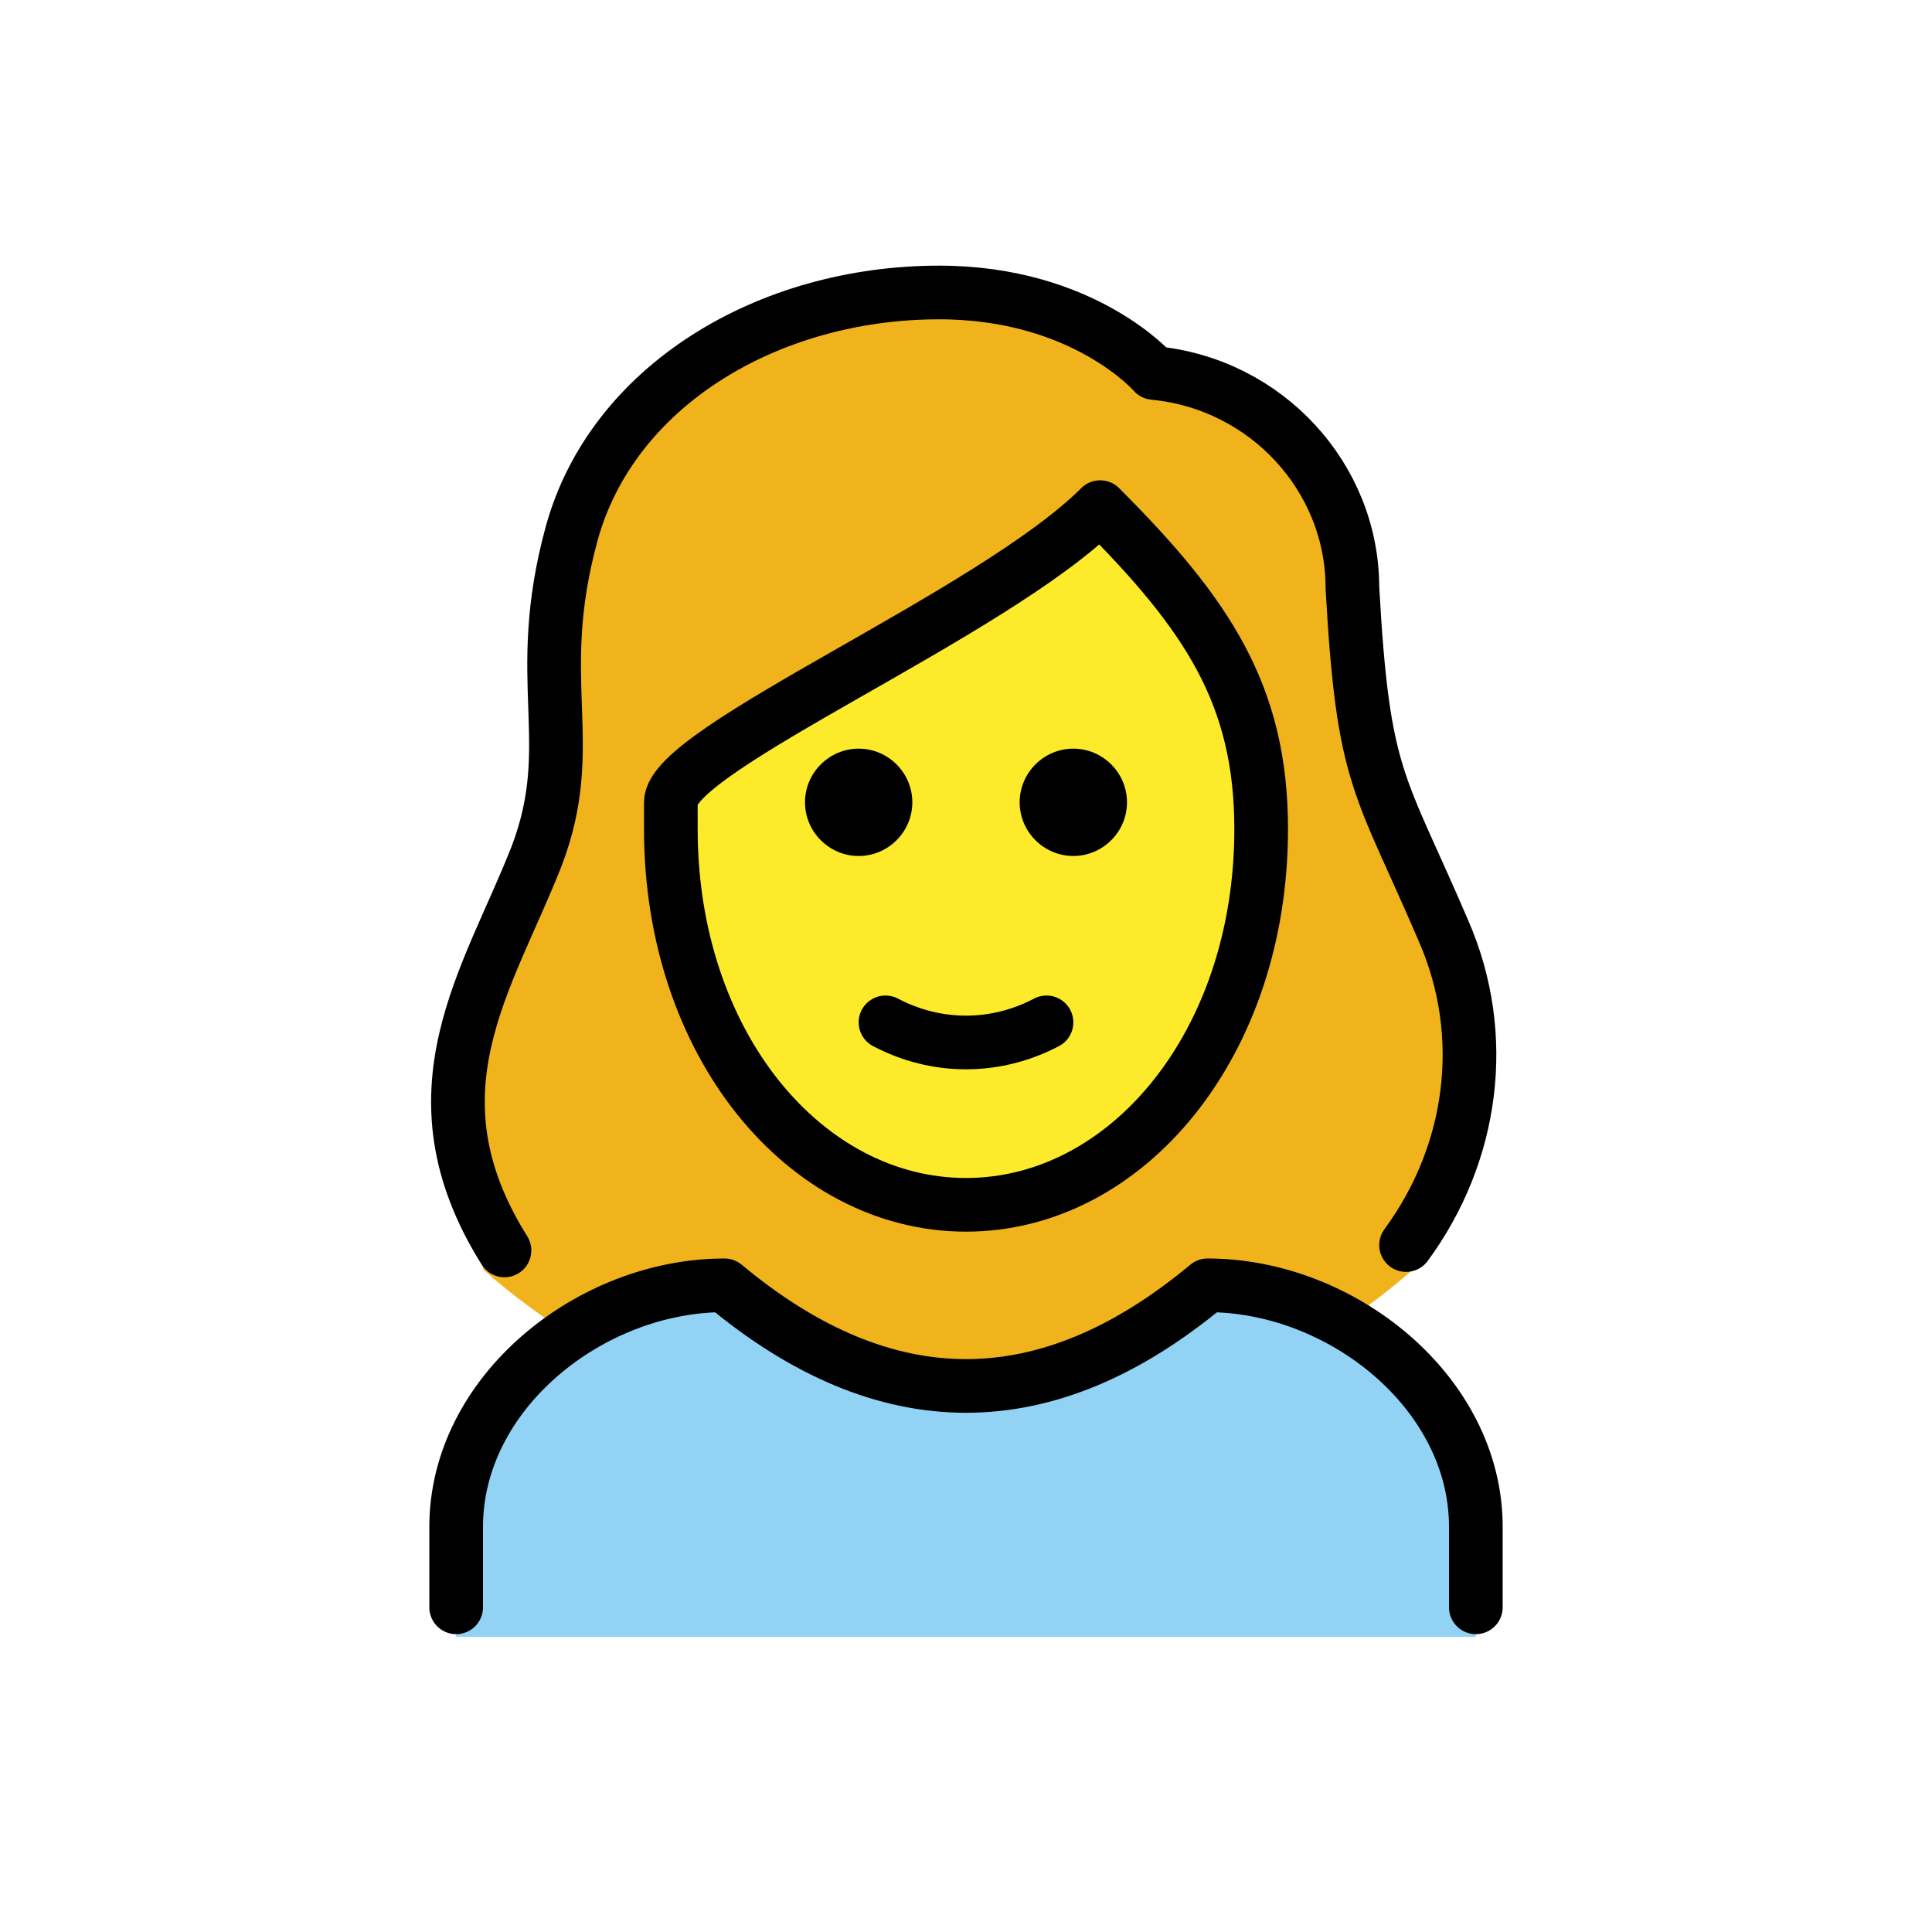
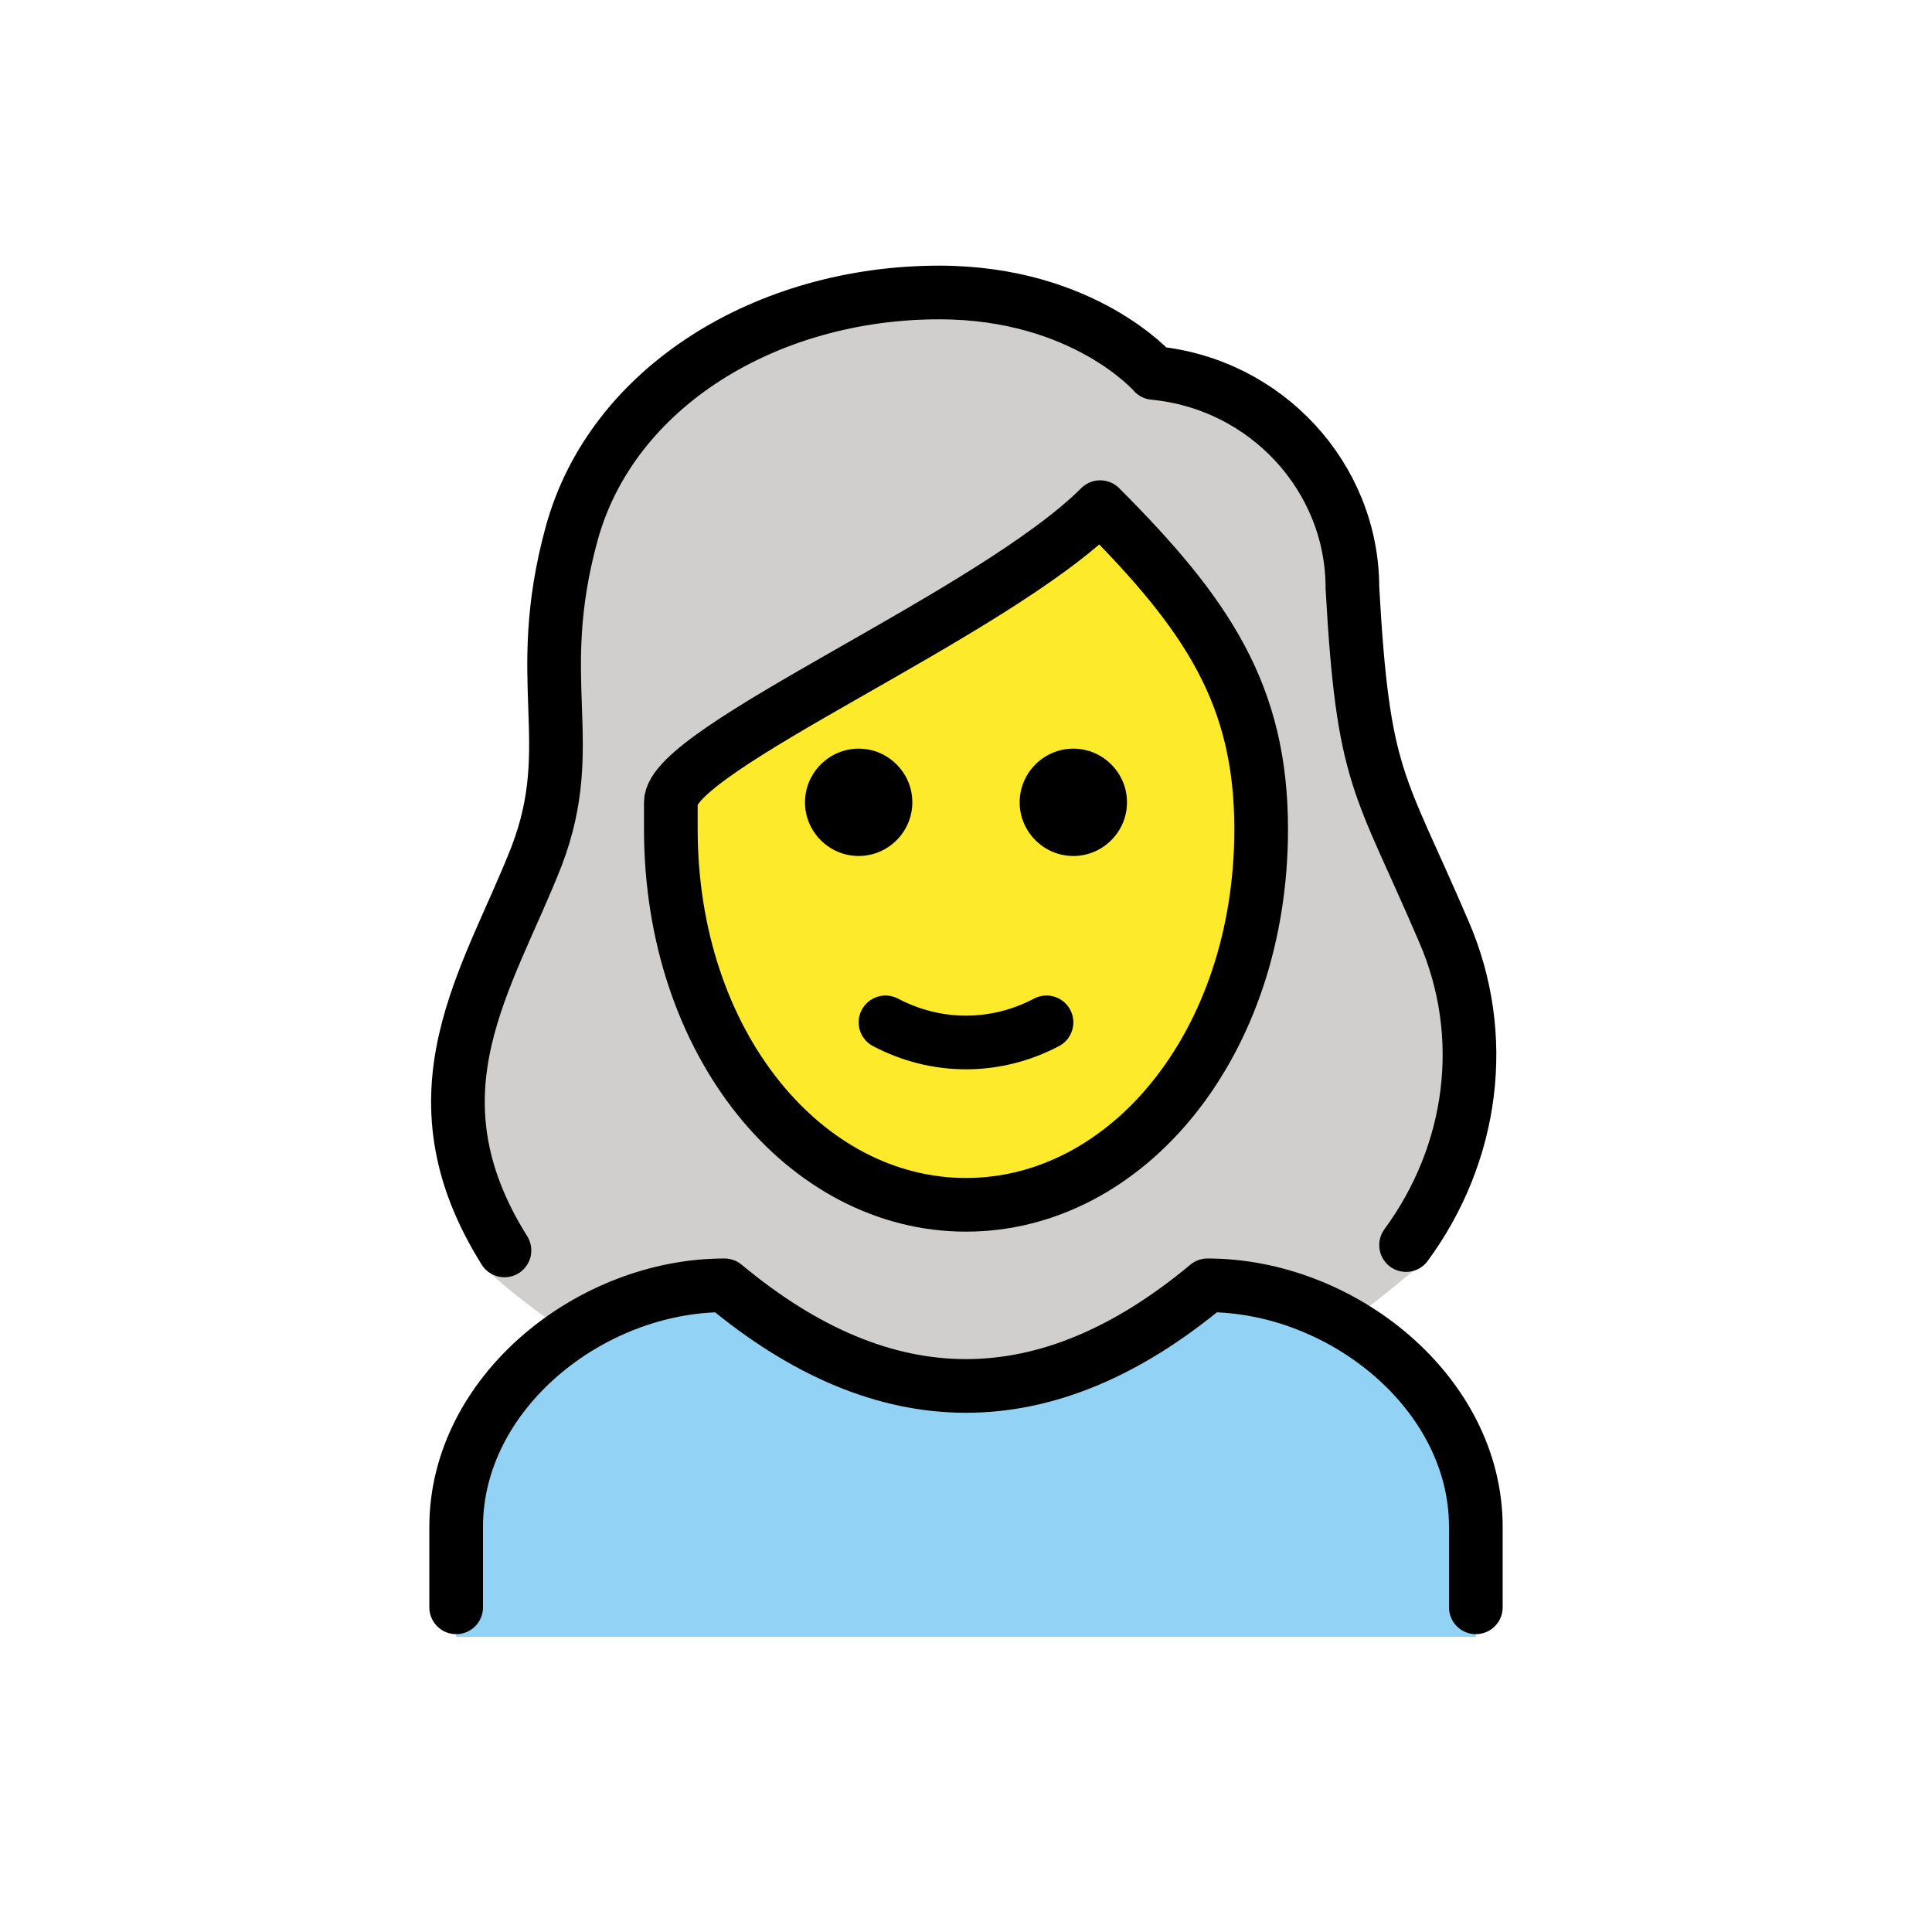
<svg xmlns="http://www.w3.org/2000/svg" id="emoji" viewBox="0 0 72 72">
+   <g id="hair">
+     <path fill="#D0CFCE" d="M18.1,47.3c1.1,1,2.3,1.9,3.6,2.7c1.6-1.2,3.4-1.9,5.4-2.1c6.2,5,12.5,5,18.7,0c1.5,0.1,3,0.6,4.2,1.5 c1.1-0.7,2-1.5,3-2.3c1.2-0.7,3.1-8.3,0.4-13c-0.4-0.9-0.8-1.7-1.2-2.6c-1.5-3.3-2-4.5-2.3-10.5c0-3.7-3.8-6.8-7.5-7.1 c-0.3,0-0.5-0.1-0.7-0.3c-0.1-0.1-2.4-2.7-7.2-2.7c-6.2,0-11.4,3.4-12.7,8.2c-0.5,2-0.7,4.1-0.6,6.2c0.2,2-0.1,4.1-0.8,6 c-0.2,0.8-0.6,1.5-1.1,2.1C15.5,37.7,18.3,47.6,18.1,47.3z" />
+   </g>
+   <g id="skin">
+     <path fill="#FCEA2B" d="M25.4,29.4v1C25.4,38,30,44,35.9,44s10.5-6,10.5-13.6c0-4.7-1.8-7.5-5.3-11.1c-2.8,2.2-5.8,4.1-9,5.8 C29.5,26.5,25.9,28.6,25.4,29.4z" />
+   </g>
  <g id="color">
    <path fill="#92D3F5" d="M17,61v-4c0-5,5-9,10-9c6,5,12,5,18,0c5,0,10,4,10,9v4" />
  </g>
-   <g id="hair">
-     <path fill="#F1B31C" d="M18,47.3c1.1,1,2.4,1.9,3.6,2.7c1.7-1.2,3.6-2,5.4-2.1c6.2,5,12.5,5,18.7,0c1.4,0.1,2.9,0.6,4.2,1.5 c1.1-0.7,2.1-1.5,3-2.3c1.2-0.7,3.1-8.3,0.4-13c-0.4-0.9-0.8-1.7-1.2-2.6c-1.5-3.3-2-4.5-2.3-10.5c0-3.7-3.8-6.8-7.5-7.1 c-0.3,0-0.5-0.1-0.7-0.3c-0.1-0.1-2.4-2.7-7.2-2.7c-6.2,0-11.4,3.4-12.7,8.2c-0.5,2-0.7,4.1-0.6,6.2c0.2,2-0.1,4.1-0.8,6 c-0.2,0.8-0.6,1.5-1.1,2.1C15.4,37.7,18.2,47.6,18,47.3z" />
-   </g>
-   <g id="skin">
-     <path fill="#FCEA2B" d="M25.4,29.4v1C25.4,38,30,44,35.9,44s10.5-6,10.5-13.6c0-4.7-1.8-7.5-5.3-11.1c-2.8,2.2-5.8,4.1-9,5.8 C29.5,26.5,25.8,28.6,25.4,29.4z" />
-   </g>
-   <g id="skin-shadow" />
  <g id="line">
    <path fill="none" stroke="#000000" stroke-linecap="round" stroke-linejoin="round" stroke-width="2" d="M18.8,46.6 c-3.7-5.9-0.6-10.1,1.2-14.7c1.6-4.2-0.2-6.5,1.3-12s7.3-9,13.7-9c5.4,0,8,3,8,3c4.2,0.4,7.4,3.9,7.4,8c0.4,7.2,1,7.2,3.4,12.8 c1.7,3.9,1.1,8.3-1.4,11.7" />
    <path fill="none" stroke="#000000" stroke-linecap="round" stroke-linejoin="round" stroke-width="2" d="M17,59.9v-3c0-5,5-9,10-9 c6,5,12,5,18,0c5,0,10,4,10,9v3" />
    <path d="M42,29.9c0,1.1-0.9,2-2,2s-2-0.9-2-2s0.9-2,2-2S42,28.8,42,29.9" />
    <path d="M34,29.9c0,1.1-0.9,2-2,2c-1.1,0-2-0.9-2-2s0.9-2,2-2C33.1,27.9,34,28.8,34,29.9" />
-     <path fill="none" stroke="#000000" stroke-linejoin="round" stroke-width="2" d="M25,30.9c0,8,5,14,11,14s11-6,11-14c0-5-2-8-6-12 c-4,4-16,9-16,11C25,29.9,25,30.9,25,30.9z" />
+     <path fill="none" stroke="#000000" stroke-linejoin="round" stroke-width="2" d="M25,30.9c0,8,5,14,11,14s11-6,11-14c0-5-2-8-6-12 c-4,4-16,9-16,11V30.9z" />
    <path fill="none" stroke="#000000" stroke-linecap="round" stroke-linejoin="round" stroke-width="2" d="M33,38.1c1.9,1,4.1,1,6,0" />
  </g>
</svg>
